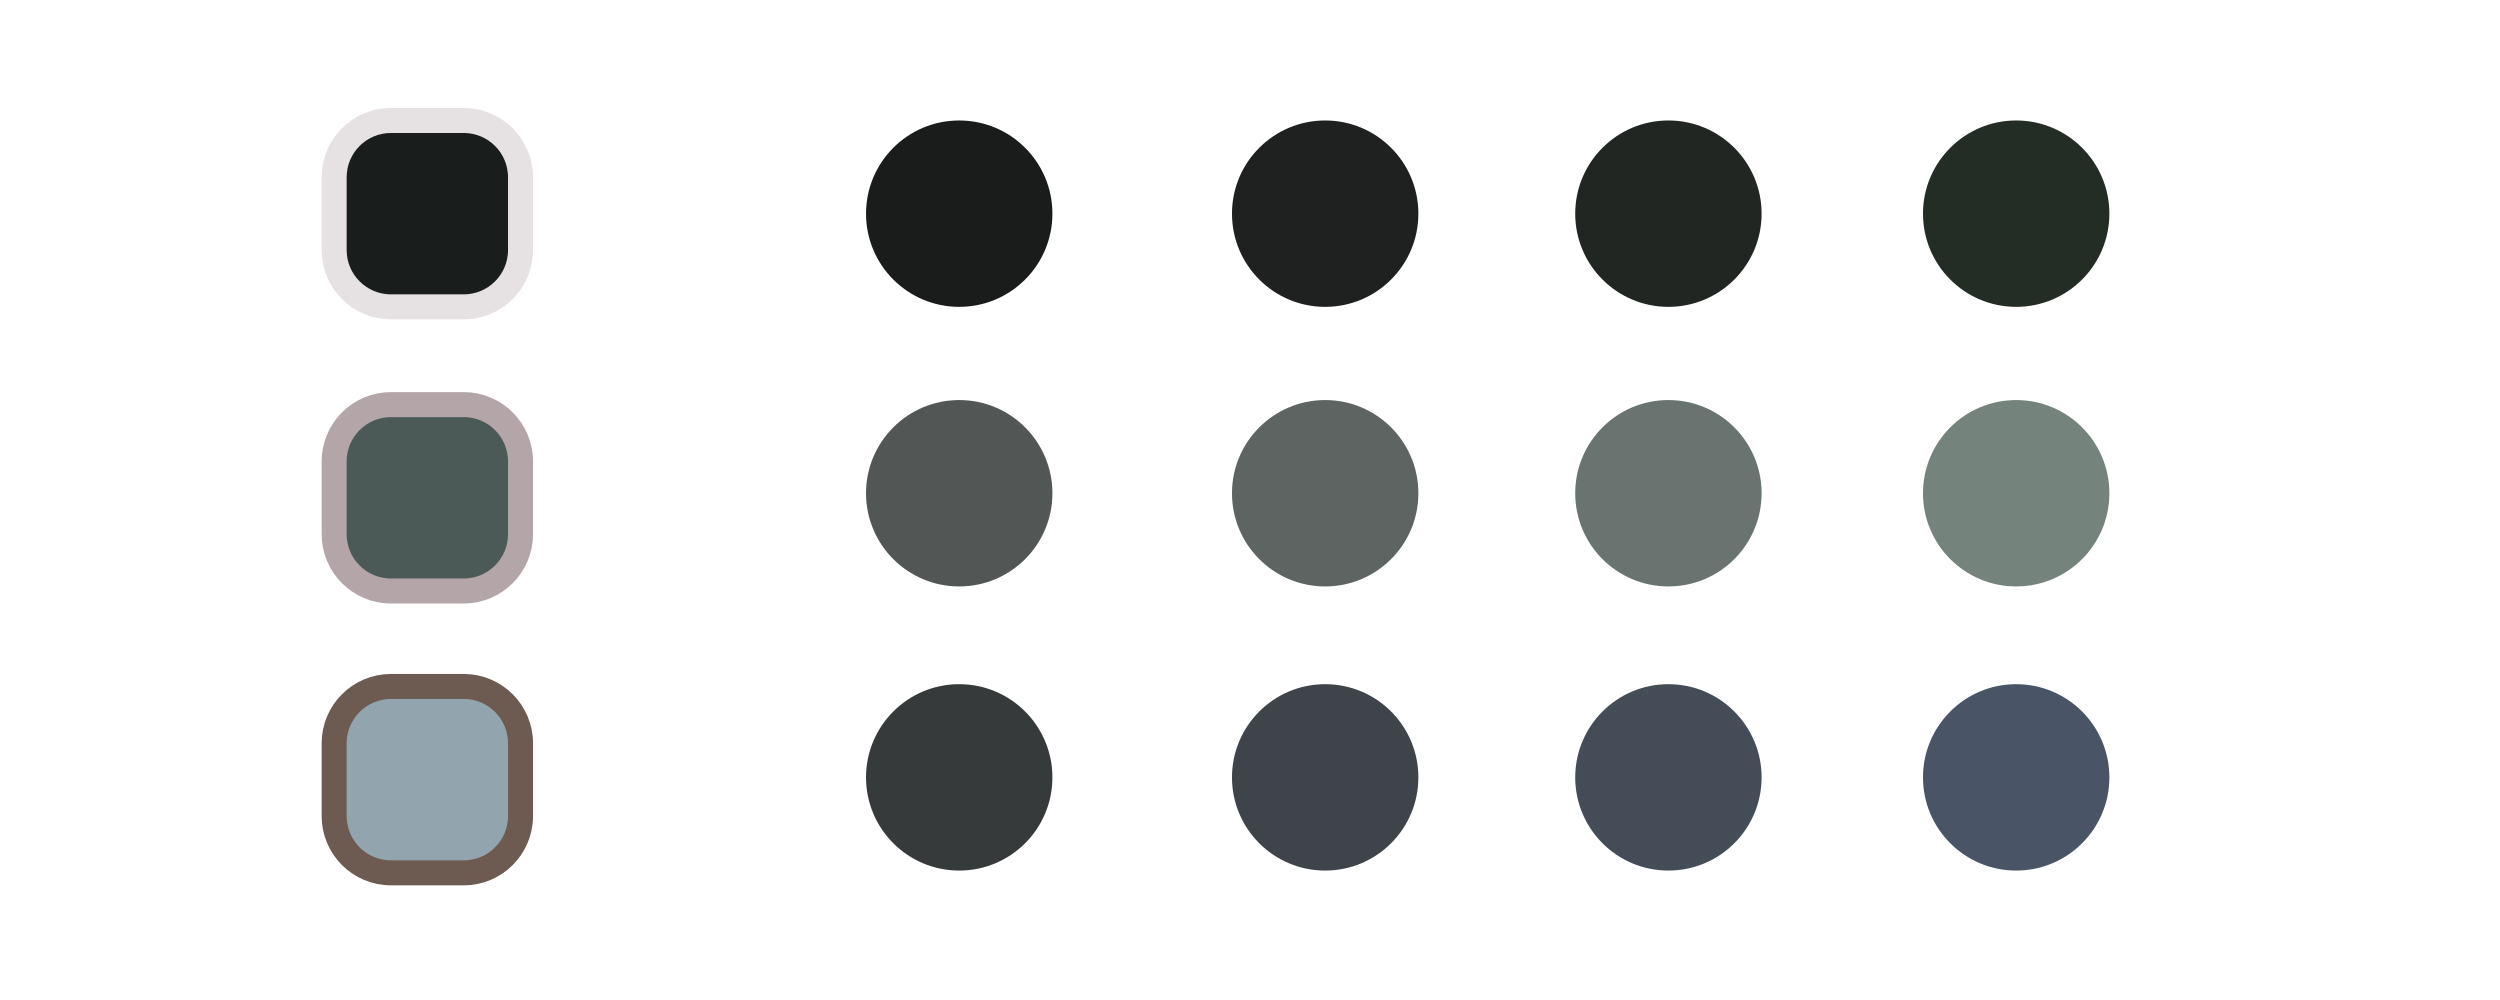
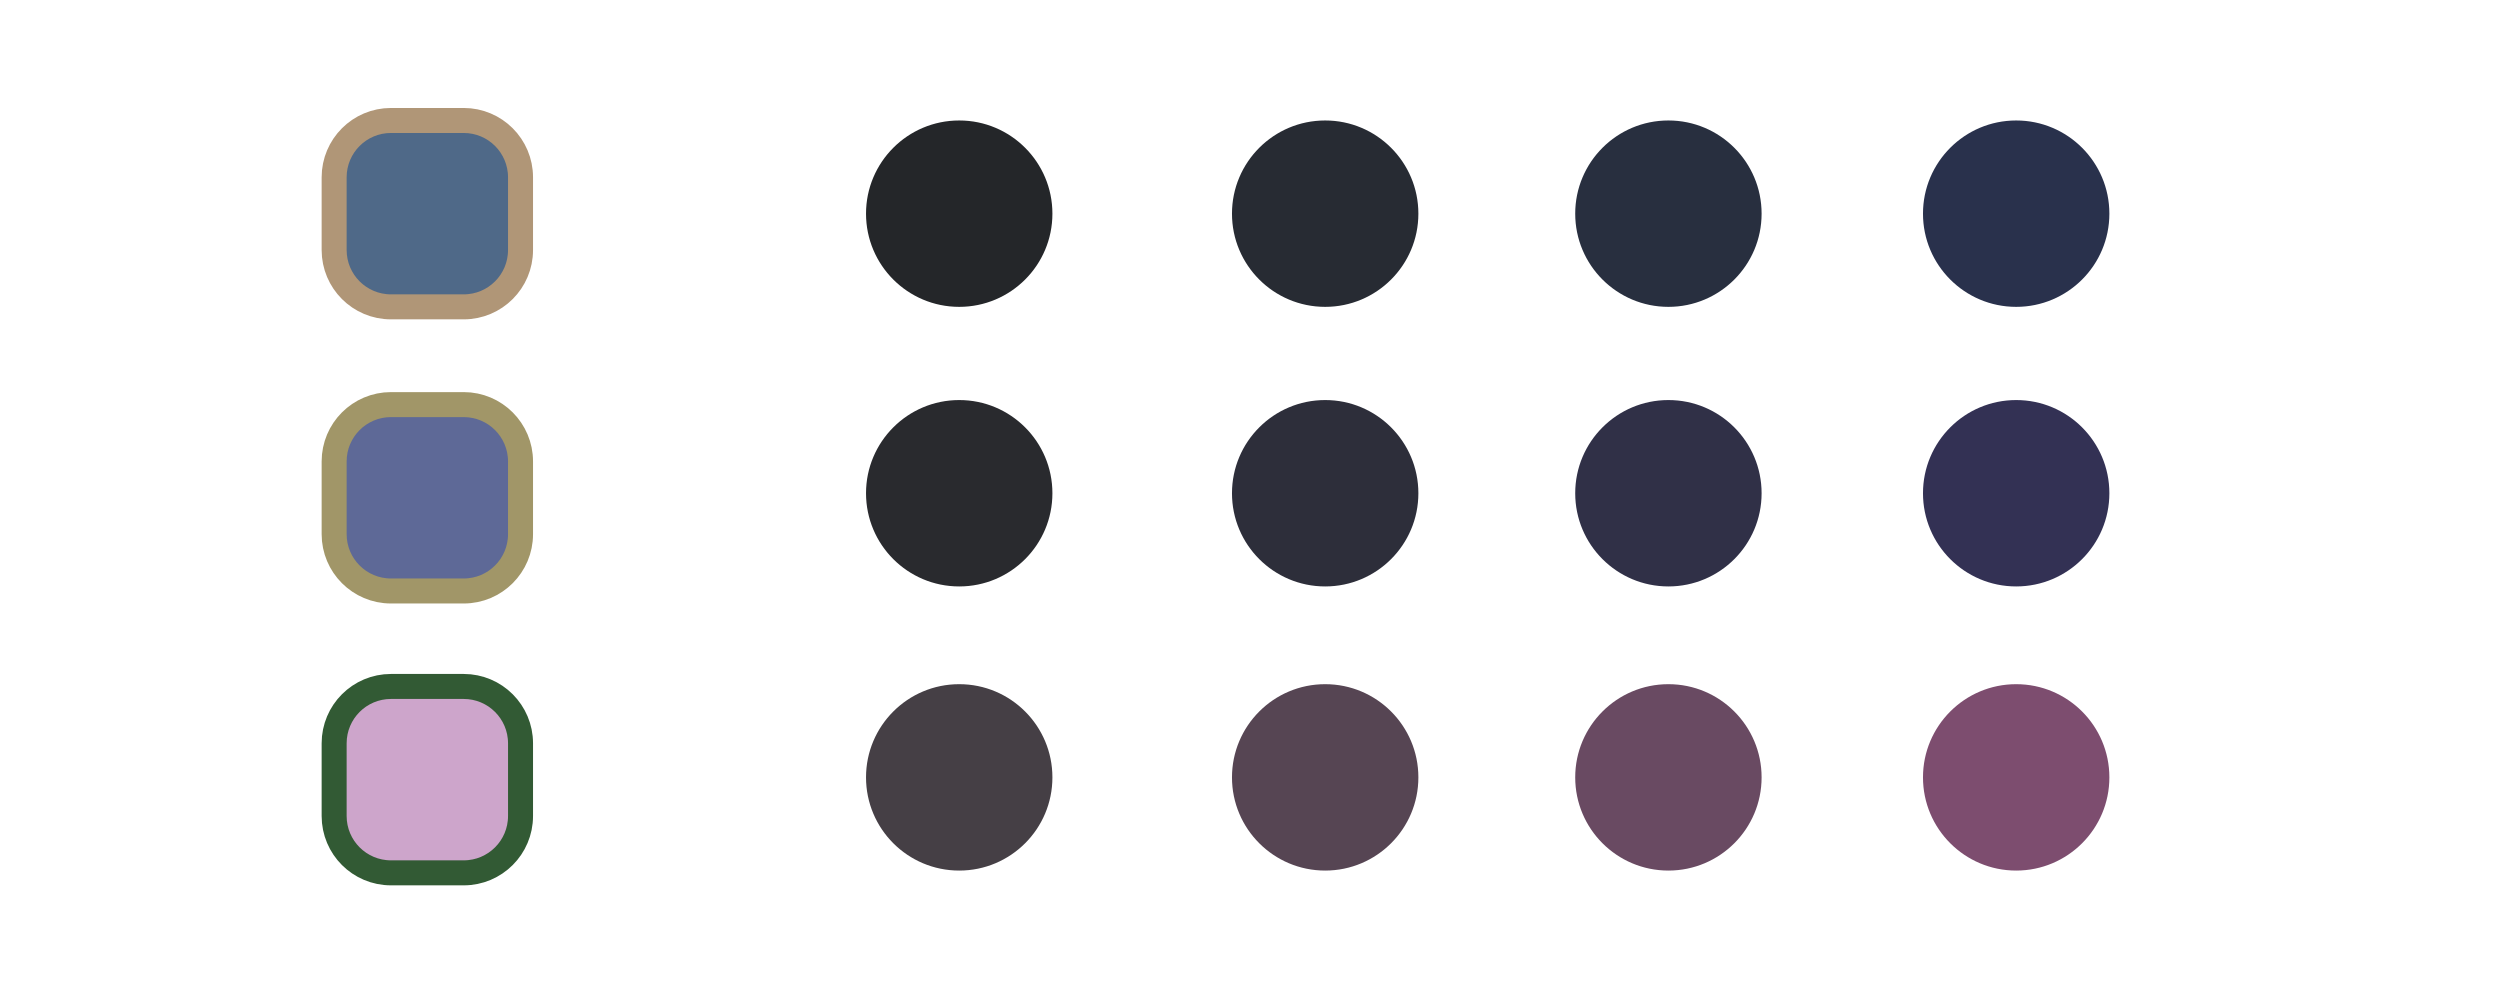
<svg xmlns="http://www.w3.org/2000/svg" width="1000" height="400" viewBox="0 0 264.583 105.833" version="1.1" id="svg1">
  <defs id="defs1" />
  <g id="layer1">
-     <rect style="fill:#191D1B;fill-opacity:1;stroke:#E6E2E4;stroke-width:2.646;stroke-linecap:round;stroke-linejoin:round;stroke-dasharray:none;stroke-opacity:1;paint-order:fill markers stroke" id="rect1" width="19.726" height="19.726" x="35.363" y="12.75" ry="6.014" />
-     <rect style="fill:#4C5A57;fill-opacity:1;stroke:#B3A5A8;stroke-width:2.646;stroke-linecap:round;stroke-linejoin:round;stroke-dasharray:none;stroke-opacity:1;paint-order:fill markers stroke" id="rect2" width="19.726" height="19.726" x="35.363" y="42.82" ry="6.014" />
-     <rect style="fill:#92A5AF;fill-opacity:1;stroke:#6D5A50;stroke-width:2.646;stroke-linecap:round;stroke-linejoin:round;stroke-dasharray:none;stroke-opacity:1;paint-order:fill markers stroke" id="rect3" width="19.726" height="19.726" x="35.363" y="72.65" ry="6.014" />
-     <rect style="fill:#1A1C1B;fill-opacity:1;stroke:none;stroke-width:2.646;stroke-linecap:round;stroke-linejoin:round;stroke-dasharray:none;stroke-opacity:1;paint-order:fill markers stroke" id="rect4" width="19.726" height="19.726" x="91.654" y="12.75" ry="9.863" />
-     <rect style="fill:#1E211F;fill-opacity:1;stroke:none;stroke-width:2.646;stroke-linecap:round;stroke-linejoin:round;stroke-dasharray:none;stroke-opacity:1;paint-order:fill markers stroke" id="rect5" width="19.726" height="19.726" x="130.385" y="12.75" ry="9.863" />
-     <rect style="fill:#212622;fill-opacity:1;stroke:none;stroke-width:2.646;stroke-linecap:round;stroke-linejoin:round;stroke-dasharray:none;stroke-opacity:1;paint-order:fill markers stroke" id="rect6" width="19.726" height="19.726" x="166.71" y="12.75" ry="9.863" />
-     <rect style="fill:#242C26;fill-opacity:1;stroke:none;stroke-width:2.646;stroke-linecap:round;stroke-linejoin:round;stroke-dasharray:none;stroke-opacity:1;paint-order:fill markers stroke" id="rect7" width="19.726" height="19.726" x="203.516" y="12.75" ry="9.863" />
-     <rect style="fill:#525655;fill-opacity:1;stroke:none;stroke-width:2.646;stroke-linecap:round;stroke-linejoin:round;stroke-dasharray:none;stroke-opacity:1;paint-order:fill markers stroke" id="rect8" width="19.726" height="19.726" x="91.654" y="42.339" ry="9.863" />
-     <rect style="fill:#5E6462;fill-opacity:1;stroke:none;stroke-width:2.646;stroke-linecap:round;stroke-linejoin:round;stroke-dasharray:none;stroke-opacity:1;paint-order:fill markers stroke" id="rect9" width="19.726" height="19.726" x="130.385" y="42.339" ry="9.863" />
-     <rect style="fill:#69736F;fill-opacity:1;stroke:none;stroke-width:2.646;stroke-linecap:round;stroke-linejoin:round;stroke-dasharray:none;stroke-opacity:1;paint-order:fill markers stroke" id="rect10" width="19.726" height="19.726" x="166.71" y="42.339" ry="9.863" />
-     <rect style="fill:#74837C;fill-opacity:1;stroke:none;stroke-width:2.646;stroke-linecap:round;stroke-linejoin:round;stroke-dasharray:none;stroke-opacity:1;paint-order:fill markers stroke" id="rect11" width="19.726" height="19.726" x="203.516" y="42.339" ry="9.863" />
-     <rect style="fill:#373A3B;fill-opacity:1;stroke:none;stroke-width:2.646;stroke-linecap:round;stroke-linejoin:round;stroke-dasharray:none;stroke-opacity:1;paint-order:fill markers stroke" id="rect12" width="19.726" height="19.726" x="91.654" y="72.409" ry="9.863" />
-     <rect style="fill:#3E4449;fill-opacity:1;stroke:none;stroke-width:2.646;stroke-linecap:round;stroke-linejoin:round;stroke-dasharray:none;stroke-opacity:1;paint-order:fill markers stroke" id="rect13" width="19.726" height="19.726" x="130.385" y="72.409" ry="9.863" />
-     <rect style="fill:#444D57;fill-opacity:1;stroke:none;stroke-width:2.646;stroke-linecap:round;stroke-linejoin:round;stroke-dasharray:none;stroke-opacity:1;paint-order:fill markers stroke" id="rect14" width="19.726" height="19.726" x="166.71" y="72.409" ry="9.863" />
-     <rect style="fill:#495567;fill-opacity:1;stroke:none;stroke-width:2.646;stroke-linecap:round;stroke-linejoin:round;stroke-dasharray:none;stroke-opacity:1;paint-order:fill markers stroke" id="rect15" width="19.726" height="19.726" x="203.516" y="72.409" ry="9.863" />
+     <rect style="fill:#4F6988;fill-opacity:1;stroke:#B09677;stroke-width:2.646;stroke-linecap:round;stroke-linejoin:round;stroke-dasharray:none;stroke-opacity:1;paint-order:fill markers stroke" id="rect1" width="19.726" height="19.726" x="35.363" y="12.75" ry="6.014" />
+     <rect style="fill:#5E6997;fill-opacity:1;stroke:#A19668;stroke-width:2.646;stroke-linecap:round;stroke-linejoin:round;stroke-dasharray:none;stroke-opacity:1;paint-order:fill markers stroke" id="rect2" width="19.726" height="19.726" x="35.363" y="42.82" ry="6.014" />
+     <rect style="fill:#CDA5CB;fill-opacity:1;stroke:#325A34;stroke-width:2.646;stroke-linecap:round;stroke-linejoin:round;stroke-dasharray:none;stroke-opacity:1;paint-order:fill markers stroke" id="rect3" width="19.726" height="19.726" x="35.363" y="72.65" ry="6.014" />
+     <rect style="fill:#242629;fill-opacity:1;stroke:none;stroke-width:2.646;stroke-linecap:round;stroke-linejoin:round;stroke-dasharray:none;stroke-opacity:1;paint-order:fill markers stroke" id="rect4" width="19.726" height="19.726" x="91.654" y="12.75" ry="9.863" />
+     <rect style="fill:#272B33;fill-opacity:1;stroke:none;stroke-width:2.646;stroke-linecap:round;stroke-linejoin:round;stroke-dasharray:none;stroke-opacity:1;paint-order:fill markers stroke" id="rect5" width="19.726" height="19.726" x="130.385" y="12.75" ry="9.863" />
+     <rect style="fill:#282F3F;fill-opacity:1;stroke:none;stroke-width:2.646;stroke-linecap:round;stroke-linejoin:round;stroke-dasharray:none;stroke-opacity:1;paint-order:fill markers stroke" id="rect6" width="19.726" height="19.726" x="166.71" y="12.75" ry="9.863" />
+     <rect style="fill:#29314C;fill-opacity:1;stroke:none;stroke-width:2.646;stroke-linecap:round;stroke-linejoin:round;stroke-dasharray:none;stroke-opacity:1;paint-order:fill markers stroke" id="rect7" width="19.726" height="19.726" x="203.516" y="12.75" ry="9.863" />
+     <rect style="fill:#292A2E;fill-opacity:1;stroke:none;stroke-width:2.646;stroke-linecap:round;stroke-linejoin:round;stroke-dasharray:none;stroke-opacity:1;paint-order:fill markers stroke" id="rect8" width="19.726" height="19.726" x="91.654" y="42.339" ry="9.863" />
+     <rect style="fill:#2D2E3A;fill-opacity:1;stroke:none;stroke-width:2.646;stroke-linecap:round;stroke-linejoin:round;stroke-dasharray:none;stroke-opacity:1;paint-order:fill markers stroke" id="rect9" width="19.726" height="19.726" x="130.385" y="42.339" ry="9.863" />
+     <rect style="fill:#303047;fill-opacity:1;stroke:none;stroke-width:2.646;stroke-linecap:round;stroke-linejoin:round;stroke-dasharray:none;stroke-opacity:1;paint-order:fill markers stroke" id="rect10" width="19.726" height="19.726" x="166.71" y="42.339" ry="9.863" />
+     <rect style="fill:#333154;fill-opacity:1;stroke:none;stroke-width:2.646;stroke-linecap:round;stroke-linejoin:round;stroke-dasharray:none;stroke-opacity:1;paint-order:fill markers stroke" id="rect11" width="19.726" height="19.726" x="203.516" y="42.339" ry="9.863" />
+     <rect style="fill:#453F45;fill-opacity:1;stroke:none;stroke-width:2.646;stroke-linecap:round;stroke-linejoin:round;stroke-dasharray:none;stroke-opacity:1;paint-order:fill markers stroke" id="rect12" width="19.726" height="19.726" x="91.654" y="72.409" ry="9.863" />
+     <rect style="fill:#564553;fill-opacity:1;stroke:none;stroke-width:2.646;stroke-linecap:round;stroke-linejoin:round;stroke-dasharray:none;stroke-opacity:1;paint-order:fill markers stroke" id="rect13" width="19.726" height="19.726" x="130.385" y="72.409" ry="9.863" />
+     <rect style="fill:#694A62;fill-opacity:1;stroke:none;stroke-width:2.646;stroke-linecap:round;stroke-linejoin:round;stroke-dasharray:none;stroke-opacity:1;paint-order:fill markers stroke" id="rect14" width="19.726" height="19.726" x="166.71" y="72.409" ry="9.863" />
+     <rect style="fill:#7D4D6F;fill-opacity:1;stroke:none;stroke-width:2.646;stroke-linecap:round;stroke-linejoin:round;stroke-dasharray:none;stroke-opacity:1;paint-order:fill markers stroke" id="rect15" width="19.726" height="19.726" x="203.516" y="72.409" ry="9.863" />
  </g>
</svg>
